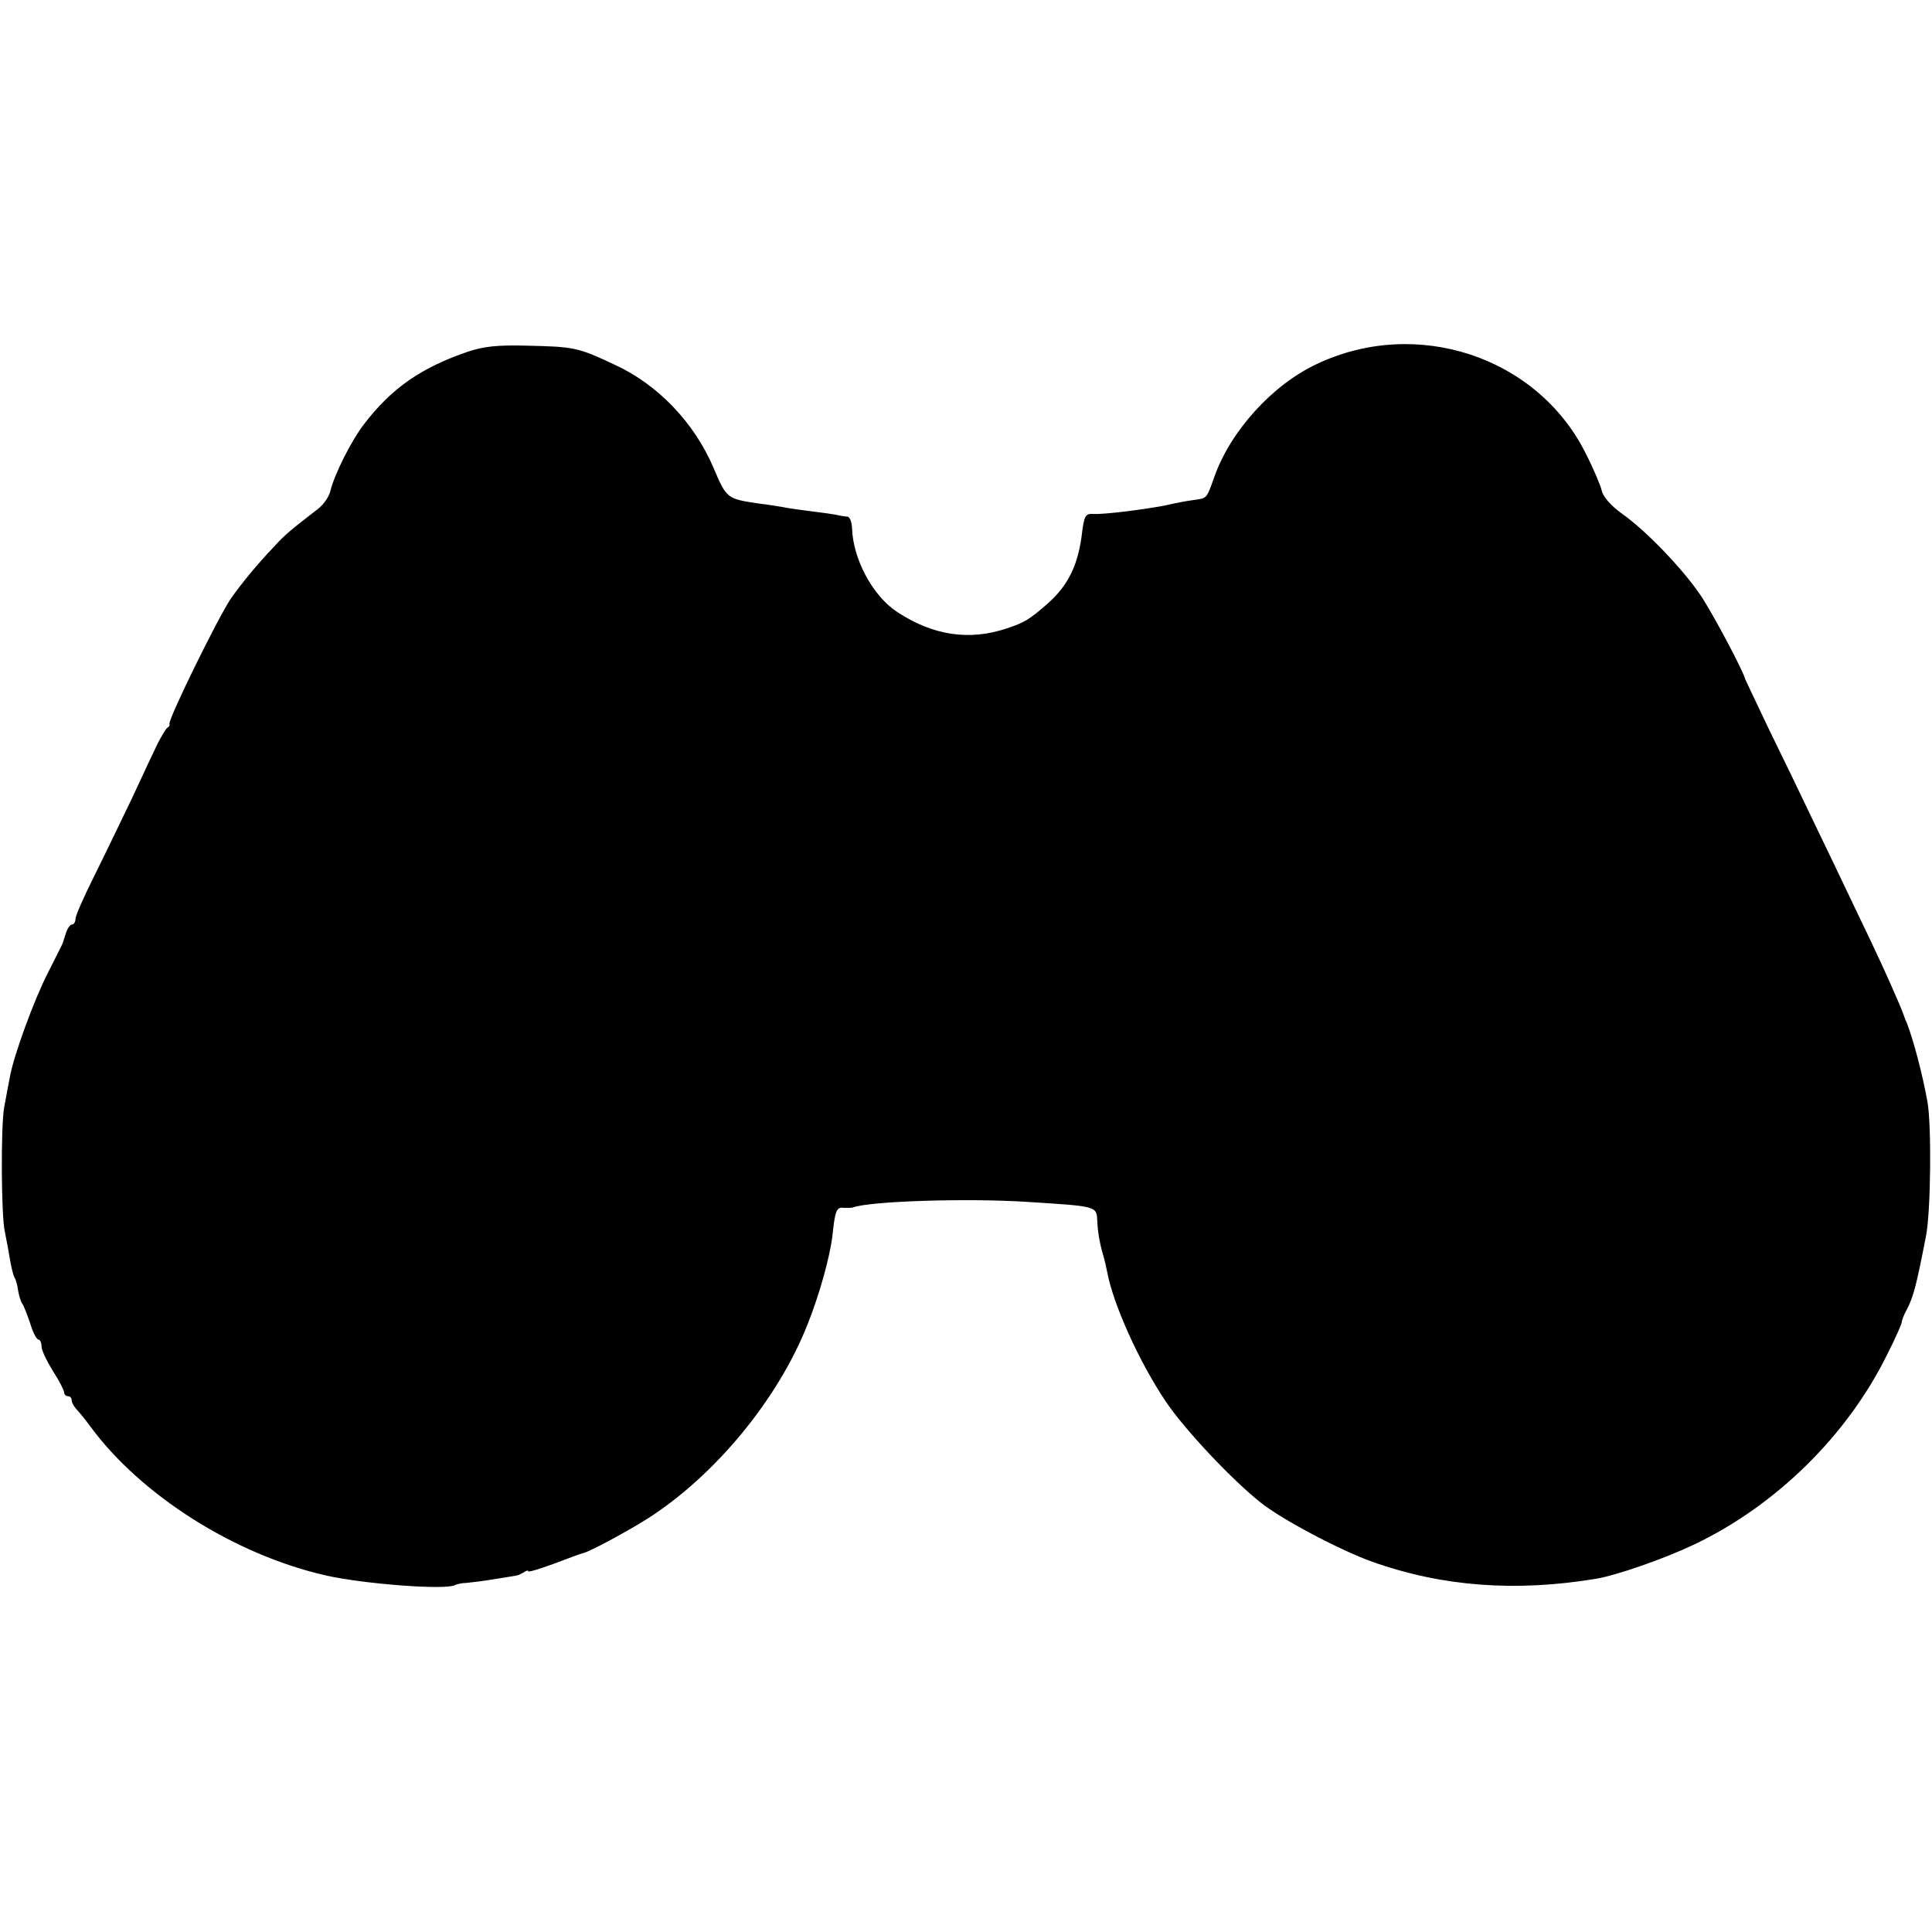
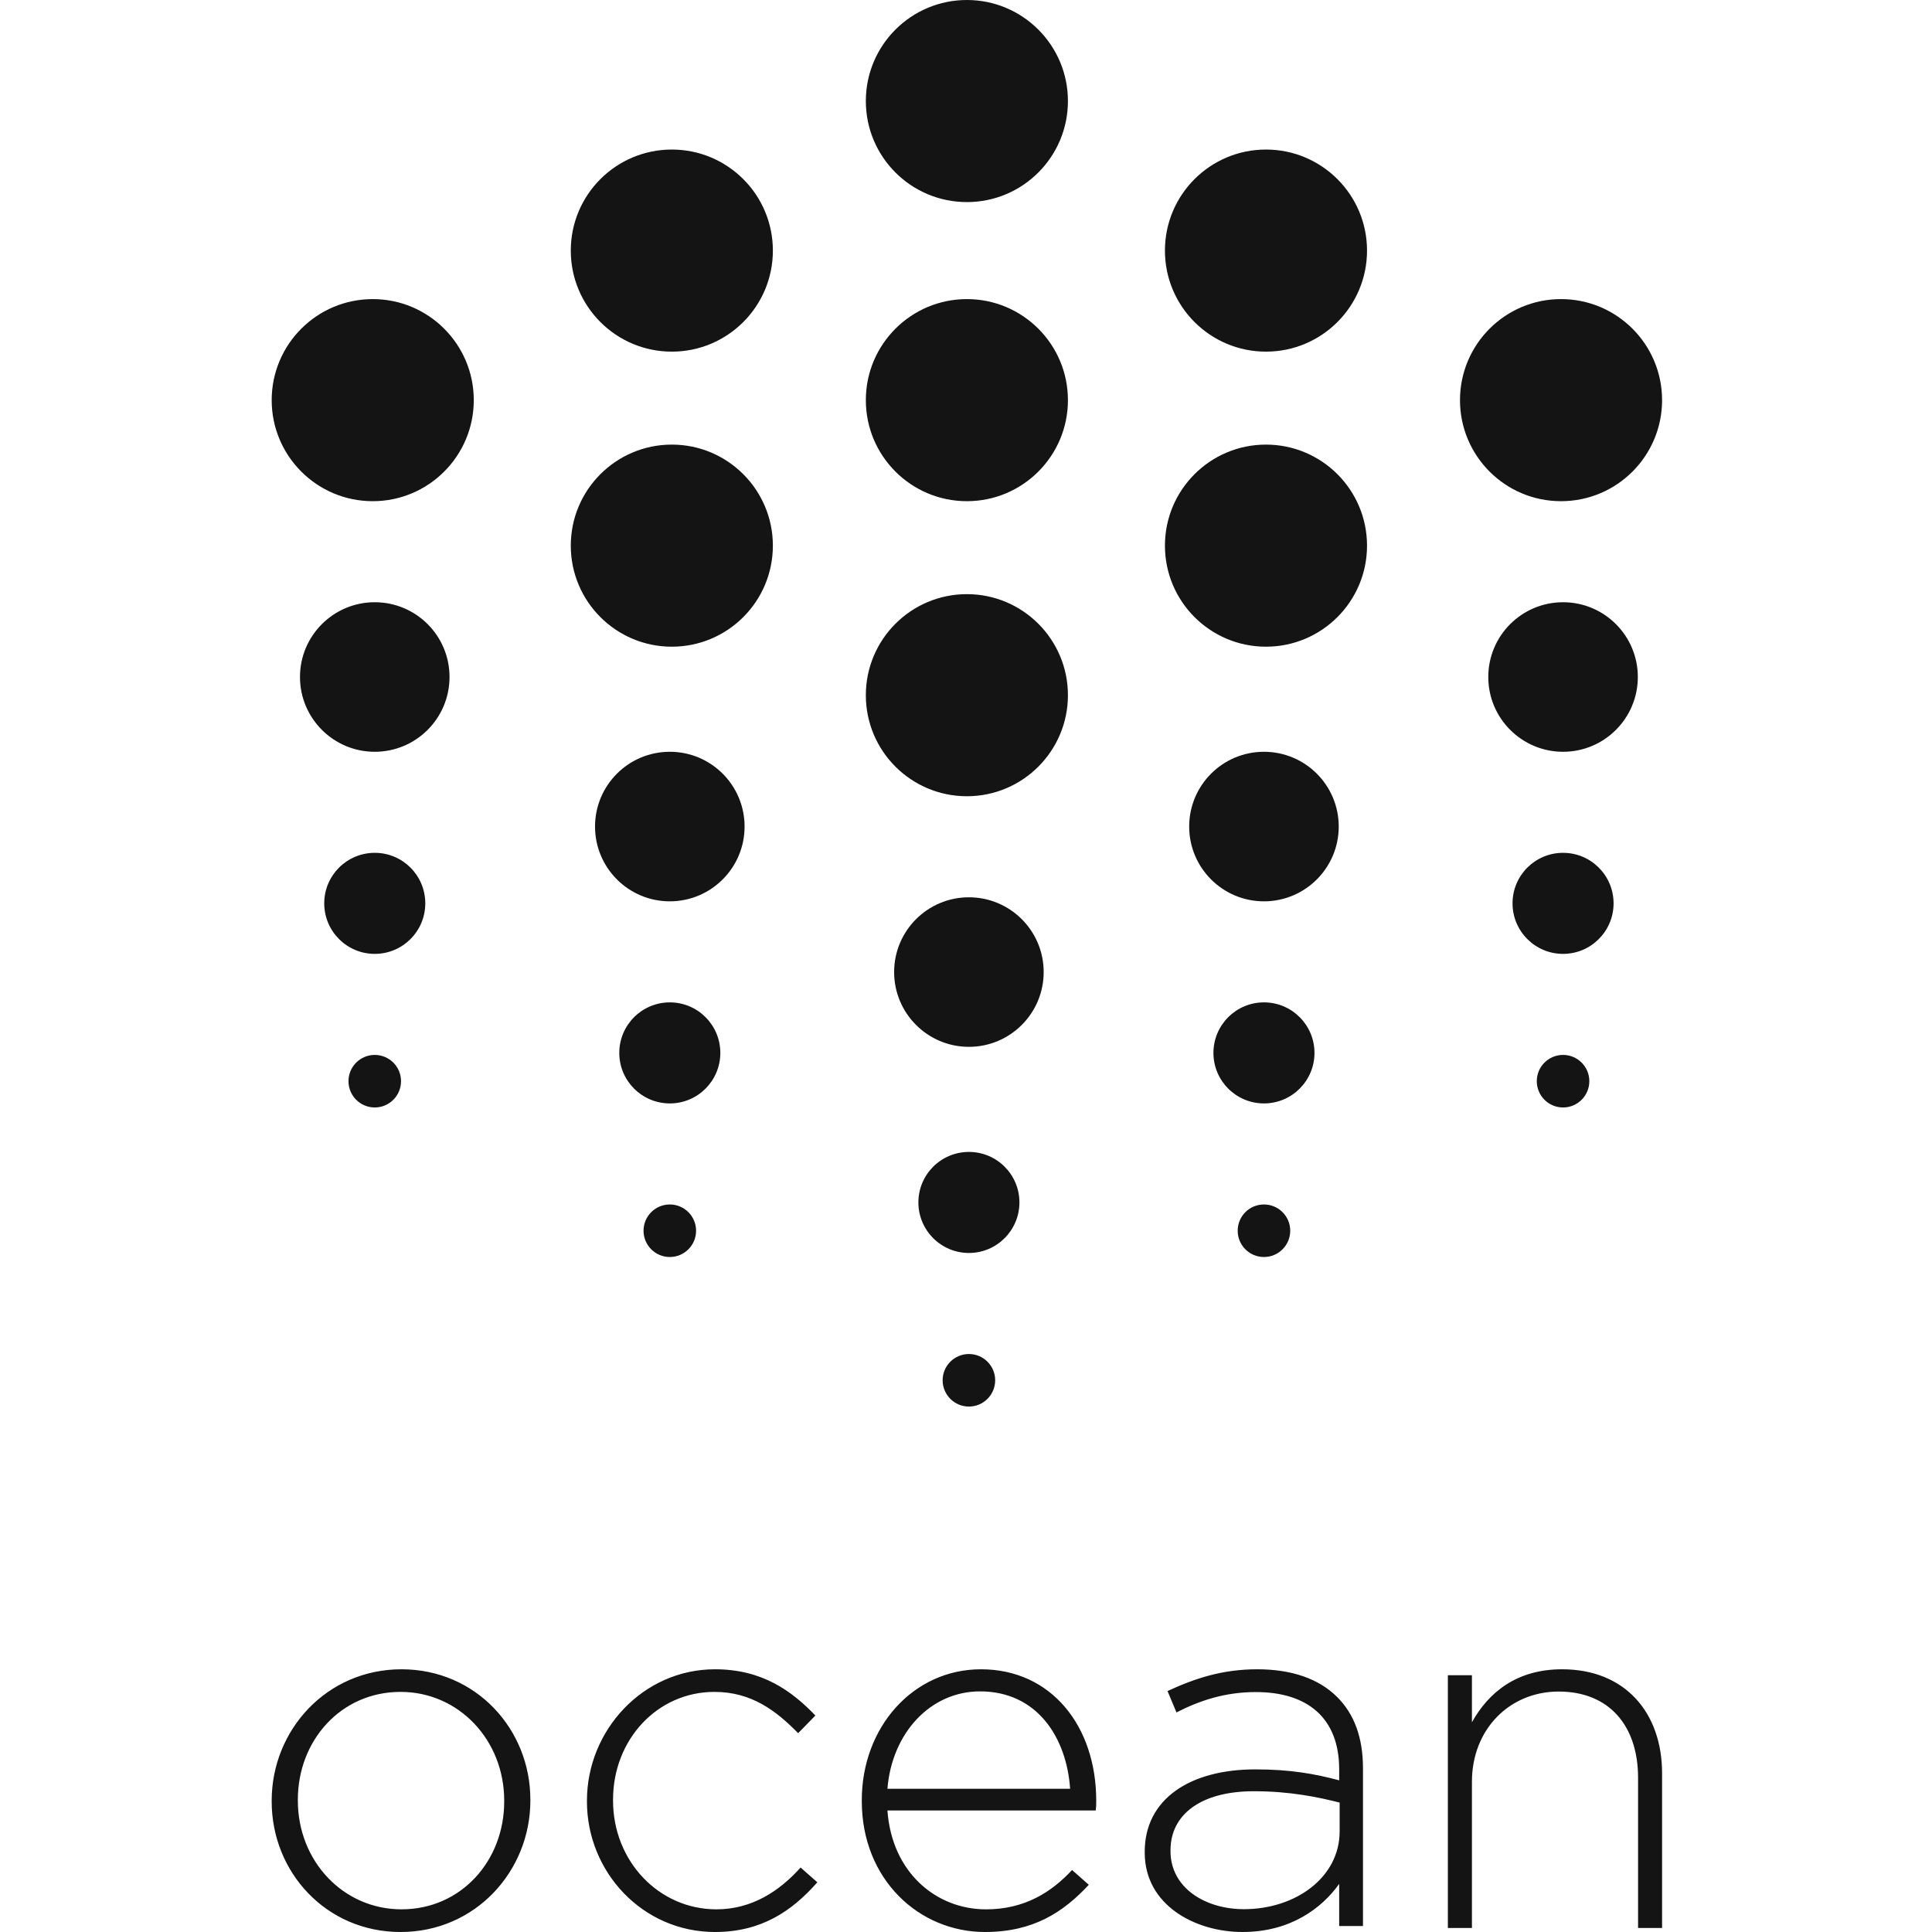
- <svg xmlns="http://www.w3.org/2000/svg" version="1.0" width="512pt" height="512pt" viewBox="0 0 512 512" preserveAspectRatio="xMidYMid meet">
-   <g transform="translate(0,512) scale(0.1,-0.1)" fill="#000000" stroke="none">
-     <path d="M1240 4188 c-123 -42 -202 -96 -276 -193 -33 -43 -78 -132 -89 -178 -4 -15 -19 -36 -34 -47 -70 -54 -86 -67 -116 -100 -42 -44 -85 -96 -113 -136 -34 -50 -168 -323 -163 -333 2 -2 -1 -7 -6 -10 -4 -3 -15 -22 -25 -41 -9 -19 -40 -84 -68 -145 -29 -60 -74 -154 -101 -208 -27 -54 -49 -104 -49 -112 0 -8 -4 -15 -9 -15 -5 0 -12 -10 -16 -22 -4 -13 -8 -25 -9 -28 -1 -3 -19 -38 -39 -78 -37 -72 -91 -220 -101 -277 -3 -16 -10 -52 -15 -80 -9 -49 -8 -290 2 -330 2 -11 8 -40 12 -65 4 -25 10 -49 13 -55 4 -5 8 -21 10 -35 2 -13 7 -29 11 -35 4 -5 13 -29 21 -52 7 -24 17 -43 22 -43 4 0 8 -8 8 -18 0 -10 14 -39 30 -65 17 -26 30 -52 30 -57 0 -6 5 -10 10 -10 6 0 10 -5 10 -11 0 -6 6 -16 12 -23 7 -7 24 -28 38 -47 134 -182 382 -339 623 -394 102 -23 315 -39 342 -26 6 3 19 6 30 6 11 1 45 5 75 10 30 5 57 9 60 10 3 0 11 4 18 8 6 5 12 6 12 3 0 -3 30 6 68 20 37 14 72 27 77 28 16 3 115 56 172 92 178 114 345 316 423 514 32 80 59 178 66 235 7 68 11 77 31 74 10 0 20 0 23 1 44 17 303 25 460 15 190 -12 186 -11 188 -52 1 -28 7 -61 16 -91 3 -9 7 -28 10 -42 15 -84 85 -240 156 -345 49 -73 175 -207 251 -267 56 -45 212 -127 296 -157 186 -66 380 -80 592 -45 55 9 181 53 261 91 216 103 405 288 511 503 22 43 39 82 39 87 0 4 6 20 14 34 17 33 25 64 50 193 13 65 15 294 4 356 -14 77 -37 163 -55 210 -4 8 -7 17 -8 20 -1 3 -6 16 -12 30 -31 72 -56 127 -113 245 -34 72 -86 180 -115 240 -29 61 -81 169 -116 240 -34 72 -63 132 -64 135 -5 22 -87 176 -118 222 -47 70 -146 173 -209 217 -28 20 -49 44 -53 60 -3 14 -22 59 -43 100 -128 256 -448 362 -713 236 -117 -55 -228 -177 -271 -299 -21 -59 -19 -56 -54 -61 -16 -2 -49 -8 -74 -14 -49 -10 -165 -25 -192 -23 -22 1 -25 -3 -32 -62 -11 -77 -37 -129 -89 -175 -50 -44 -63 -51 -108 -66 -100 -34 -197 -19 -291 43 -65 42 -118 141 -120 223 -1 16 -6 29 -12 30 -6 0 -20 2 -31 5 -11 2 -40 6 -65 9 -25 3 -61 8 -80 12 -19 3 -44 7 -55 8 -89 13 -89 13 -124 95 -51 120 -148 221 -261 273 -100 47 -108 48 -235 51 -76 2 -113 -2 -155 -16z" />
+ <svg xmlns="http://www.w3.org/2000/svg" width="512" height="512" viewBox="0 0 512 512">
+   <g fill="#141414" fill-rule="evenodd" transform="translate(72)">
+     <path d="M61.619 477.441L61.619 477.176C61.619 461.142 49.586 448.369 34.151 448.369 18.32 448.369 6.933 461.277 6.933 476.926L6.933 477.176C6.933 493.22 18.972 505.993 34.402 505.993 50.237 505.993 61.619 493.09 61.619 477.441M0 477.441L0 477.176C0 458.54 14.523 442.377 34.402 442.377 54.169 442.377 68.552 458.281 68.552 476.926L68.552 477.176C68.552 495.822 54.029 512 34.151 512 14.393 512 0 496.086 0 477.441M83.548 477.441L83.548 477.176C83.548 458.54 98.422 442.377 117.468 442.377 129.989 442.377 137.818 448.104 144.083 454.631L139.516 459.31C133.776 453.457 127.246 448.369 117.333 448.369 102.204 448.369 90.463 461.012 90.463 476.926L90.463 477.176C90.463 493.22 102.594 505.993 117.858 505.993 127.246 505.993 134.55 501.179 140.166 494.913L144.603 498.827C137.818 506.513 129.724 512 117.468 512 98.287 512 83.548 496.086 83.548 477.441M211.594 474.05C210.679 460.628 202.983 448.234 187.715 448.234 174.526 448.234 164.356 459.315 163.177 474.05L211.594 474.05zM156.385 477.321L156.385 477.046C156.385 457.752 169.968 442.377 187.97 442.377 206.636 442.377 218.51 457.497 218.51 477.176 218.51 478.355 218.51 478.749 218.381 479.788L163.177 479.788C164.356 496.351 176.221 505.998 189.284 505.998 199.58 505.998 206.636 501.439 212.109 495.572L216.547 499.486C209.76 506.787 201.808 512 189.019 512 171.532 512 156.385 498.044 156.385 477.321zM283.018 485.336L283.018 477.704C277.369 476.265 269.883 474.695 260.287 474.695 246.085 474.695 238.196 480.994 238.196 490.322L238.196 490.583C238.196 500.303 247.394 505.953 257.659 505.953 271.328 505.953 283.018 497.551 283.018 485.336M231.364 490.971L231.364 490.714C231.364 476.784 243.321 468.905 260.685 468.905 270.009 468.905 276.453 470.092 282.897 471.807L282.897 468.905C282.897 455.367 274.605 448.414 260.811 448.414 252.65 448.414 245.954 450.652 239.777 453.807L237.406 448.147C244.771 444.741 252.005 442.377 261.208 442.377 270.271 442.377 277.5 444.867 282.368 449.732 286.839 454.199 289.205 460.372 289.205 468.648L289.205 510.42 282.897 510.42 282.897 499.252C278.295 505.686 270.009 512 257.261 512 244.771 512 231.364 504.906 231.364 490.971M311.699 443.946L318.076 443.946 318.076 456.421C322.479 448.534 329.886 442.377 341.969 442.377 358.719 442.377 368.469 453.931 368.469 469.957L368.469 510.929 362.106 510.929 362.106 471.139C362.106 457.347 354.44 448.277 341.063 448.277 328.07 448.277 318.076 458.267 318.076 472.181L318.076 510.929 311.699 510.929 311.699 443.946zM47.13 179.409C47.13 190.353 38.265 199.23 27.314 199.23 16.372 199.23 7.498 190.353 7.498 179.409 7.498 168.466 16.372 159.598 27.314 159.598 38.265 159.598 47.13 168.466 47.13 179.409M362.042 179.409C362.042 190.353 353.167 199.23 342.231 199.23 331.285 199.23 322.41 190.353 322.41 179.409 322.41 168.466 331.285 159.598 342.231 159.598 353.167 159.598 362.042 168.466 362.042 179.409M204.586 257.604C204.586 268.546 195.712 277.423 184.772 277.423 173.827 277.423 164.954 268.546 164.954 257.604 164.954 246.662 173.827 237.791 184.772 237.791 195.712 237.791 204.586 246.662 204.586 257.604M125.322 219.046C125.322 229.985 116.453 238.862 105.504 238.862 94.559 238.862 85.69 229.985 85.69 219.046 85.69 208.098 94.559 199.23 105.504 199.23 116.453 199.23 125.322 208.098 125.322 219.046M282.778 219.046C282.778 229.985 273.905 238.862 262.965 238.862 252.015 238.862 243.146 229.985 243.146 219.046 243.146 208.098 252.015 199.23 262.965 199.23 273.905 199.23 282.778 208.098 282.778 219.046M40.703 239.402C40.703 246.784 34.714 252.787 27.321 252.787 19.919 252.787 13.925 246.784 13.925 239.402 13.925 232.001 19.919 226.008 27.321 226.008 34.714 226.008 40.703 232.001 40.703 239.402M355.615 239.402C355.615 246.784 349.617 252.787 342.226 252.787 334.83 252.787 328.837 246.784 328.837 239.402 328.837 232.001 334.83 226.008 342.226 226.008 349.617 226.008 355.615 232.001 355.615 239.402M198.159 318.651C198.159 326.048 192.158 332.05 184.775 332.05 177.386 332.05 171.381 326.048 171.381 318.651 171.381 311.26 177.386 305.272 184.775 305.272 192.158 305.272 198.159 311.26 198.159 318.651M118.895 279.034C118.895 286.428 112.902 292.418 105.511 292.418 98.115 292.418 92.117 286.428 92.117 279.034 92.117 271.635 98.115 265.64 105.511 265.64 112.902 265.64 118.895 271.635 118.895 279.034M276.351 279.034C276.351 286.428 270.35 292.418 262.97 292.418 255.57 292.418 249.573 286.428 249.573 279.034 249.573 271.635 255.57 265.64 262.97 265.64 270.35 265.64 276.351 271.635 276.351 279.034M34.276 286.52C34.276 290.372 31.161 293.49 27.316 293.49 23.467 293.49 20.351 290.372 20.351 286.52 20.351 282.677 23.467 279.565 27.316 279.565 31.161 279.565 34.276 282.677 34.276 286.52M349.188 286.52C349.188 290.372 346.066 293.49 342.228 293.49 338.376 293.49 335.264 290.372 335.264 286.52 335.264 282.677 338.376 279.565 342.228 279.565 346.066 279.565 349.188 282.677 349.188 286.52M191.732 365.786C191.732 369.632 188.61 372.753 184.772 372.753 180.925 372.753 177.808 369.632 177.808 365.786 177.808 361.94 180.925 358.828 184.772 358.828 188.61 358.828 191.732 361.94 191.732 365.786M112.469 326.159C112.469 330 109.349 333.121 105.504 333.121 101.664 333.121 98.544 330 98.544 326.159 98.544 322.308 101.664 319.197 105.504 319.197 109.349 319.197 112.469 322.308 112.469 326.159M269.925 326.159C269.925 330 266.802 333.121 262.965 333.121 259.108 333.121 256 330 256 326.159 256 322.308 259.108 319.197 262.965 319.197 266.802 319.197 269.925 322.308 269.925 326.159M211.013 26.779C211.013 41.571 199.022 53.556 184.242 53.556 169.447 53.556 157.456 41.571 157.456 26.779 157.456 11.99 169.447 0 184.242 0 199.022 0 211.013 11.99 211.013 26.779M211.013 106.042C211.013 120.832 199.022 132.82 184.242 132.82 169.447 132.82 157.456 120.832 157.456 106.042 157.456 91.256 169.447 79.264 184.242 79.264 199.022 79.264 211.013 91.256 211.013 106.042M211.013 184.239C211.013 199.023 199.022 211.013 184.242 211.013 169.447 211.013 157.456 199.023 157.456 184.239 157.456 169.446 169.447 157.456 184.242 157.456 199.022 157.456 211.013 169.446 211.013 184.239M368.469 106.042C368.469 120.832 356.48 132.82 341.693 132.82 326.901 132.82 314.912 120.832 314.912 106.042 314.912 91.256 326.901 79.264 341.693 79.264 356.48 79.264 368.469 91.256 368.469 106.042M53.556 106.042C53.556 120.832 41.57 132.82 26.781 132.82 11.991 132.82 0 120.832 0 106.042 0 91.256 11.991 79.264 26.781 79.264 41.57 79.264 53.556 91.256 53.556 106.042M132.82 66.41C132.82 81.198 120.833 93.188 106.042 93.188 91.251 93.188 79.264 81.198 79.264 66.41 79.264 51.612 91.251 39.632 106.042 39.632 120.833 39.632 132.82 51.612 132.82 66.41M132.82 144.6C132.82 159.39 120.833 171.381 106.042 171.381 91.251 171.381 79.264 159.39 79.264 144.6 79.264 129.815 91.251 117.824 106.042 117.824 120.833 117.824 132.82 129.815 132.82 144.6M290.276 66.41C290.276 81.198 278.285 93.188 263.496 93.188 248.706 93.188 236.72 81.198 236.72 66.41 236.72 51.612 248.706 39.632 263.496 39.632 278.285 39.632 290.276 51.612 290.276 66.41M290.276 144.6C290.276 159.39 278.285 171.381 263.496 171.381 248.706 171.381 236.72 159.39 236.72 144.6 236.72 129.815 248.706 117.824 263.496 117.824 278.285 117.824 290.276 129.815 290.276 144.6" />
  </g>
</svg>
